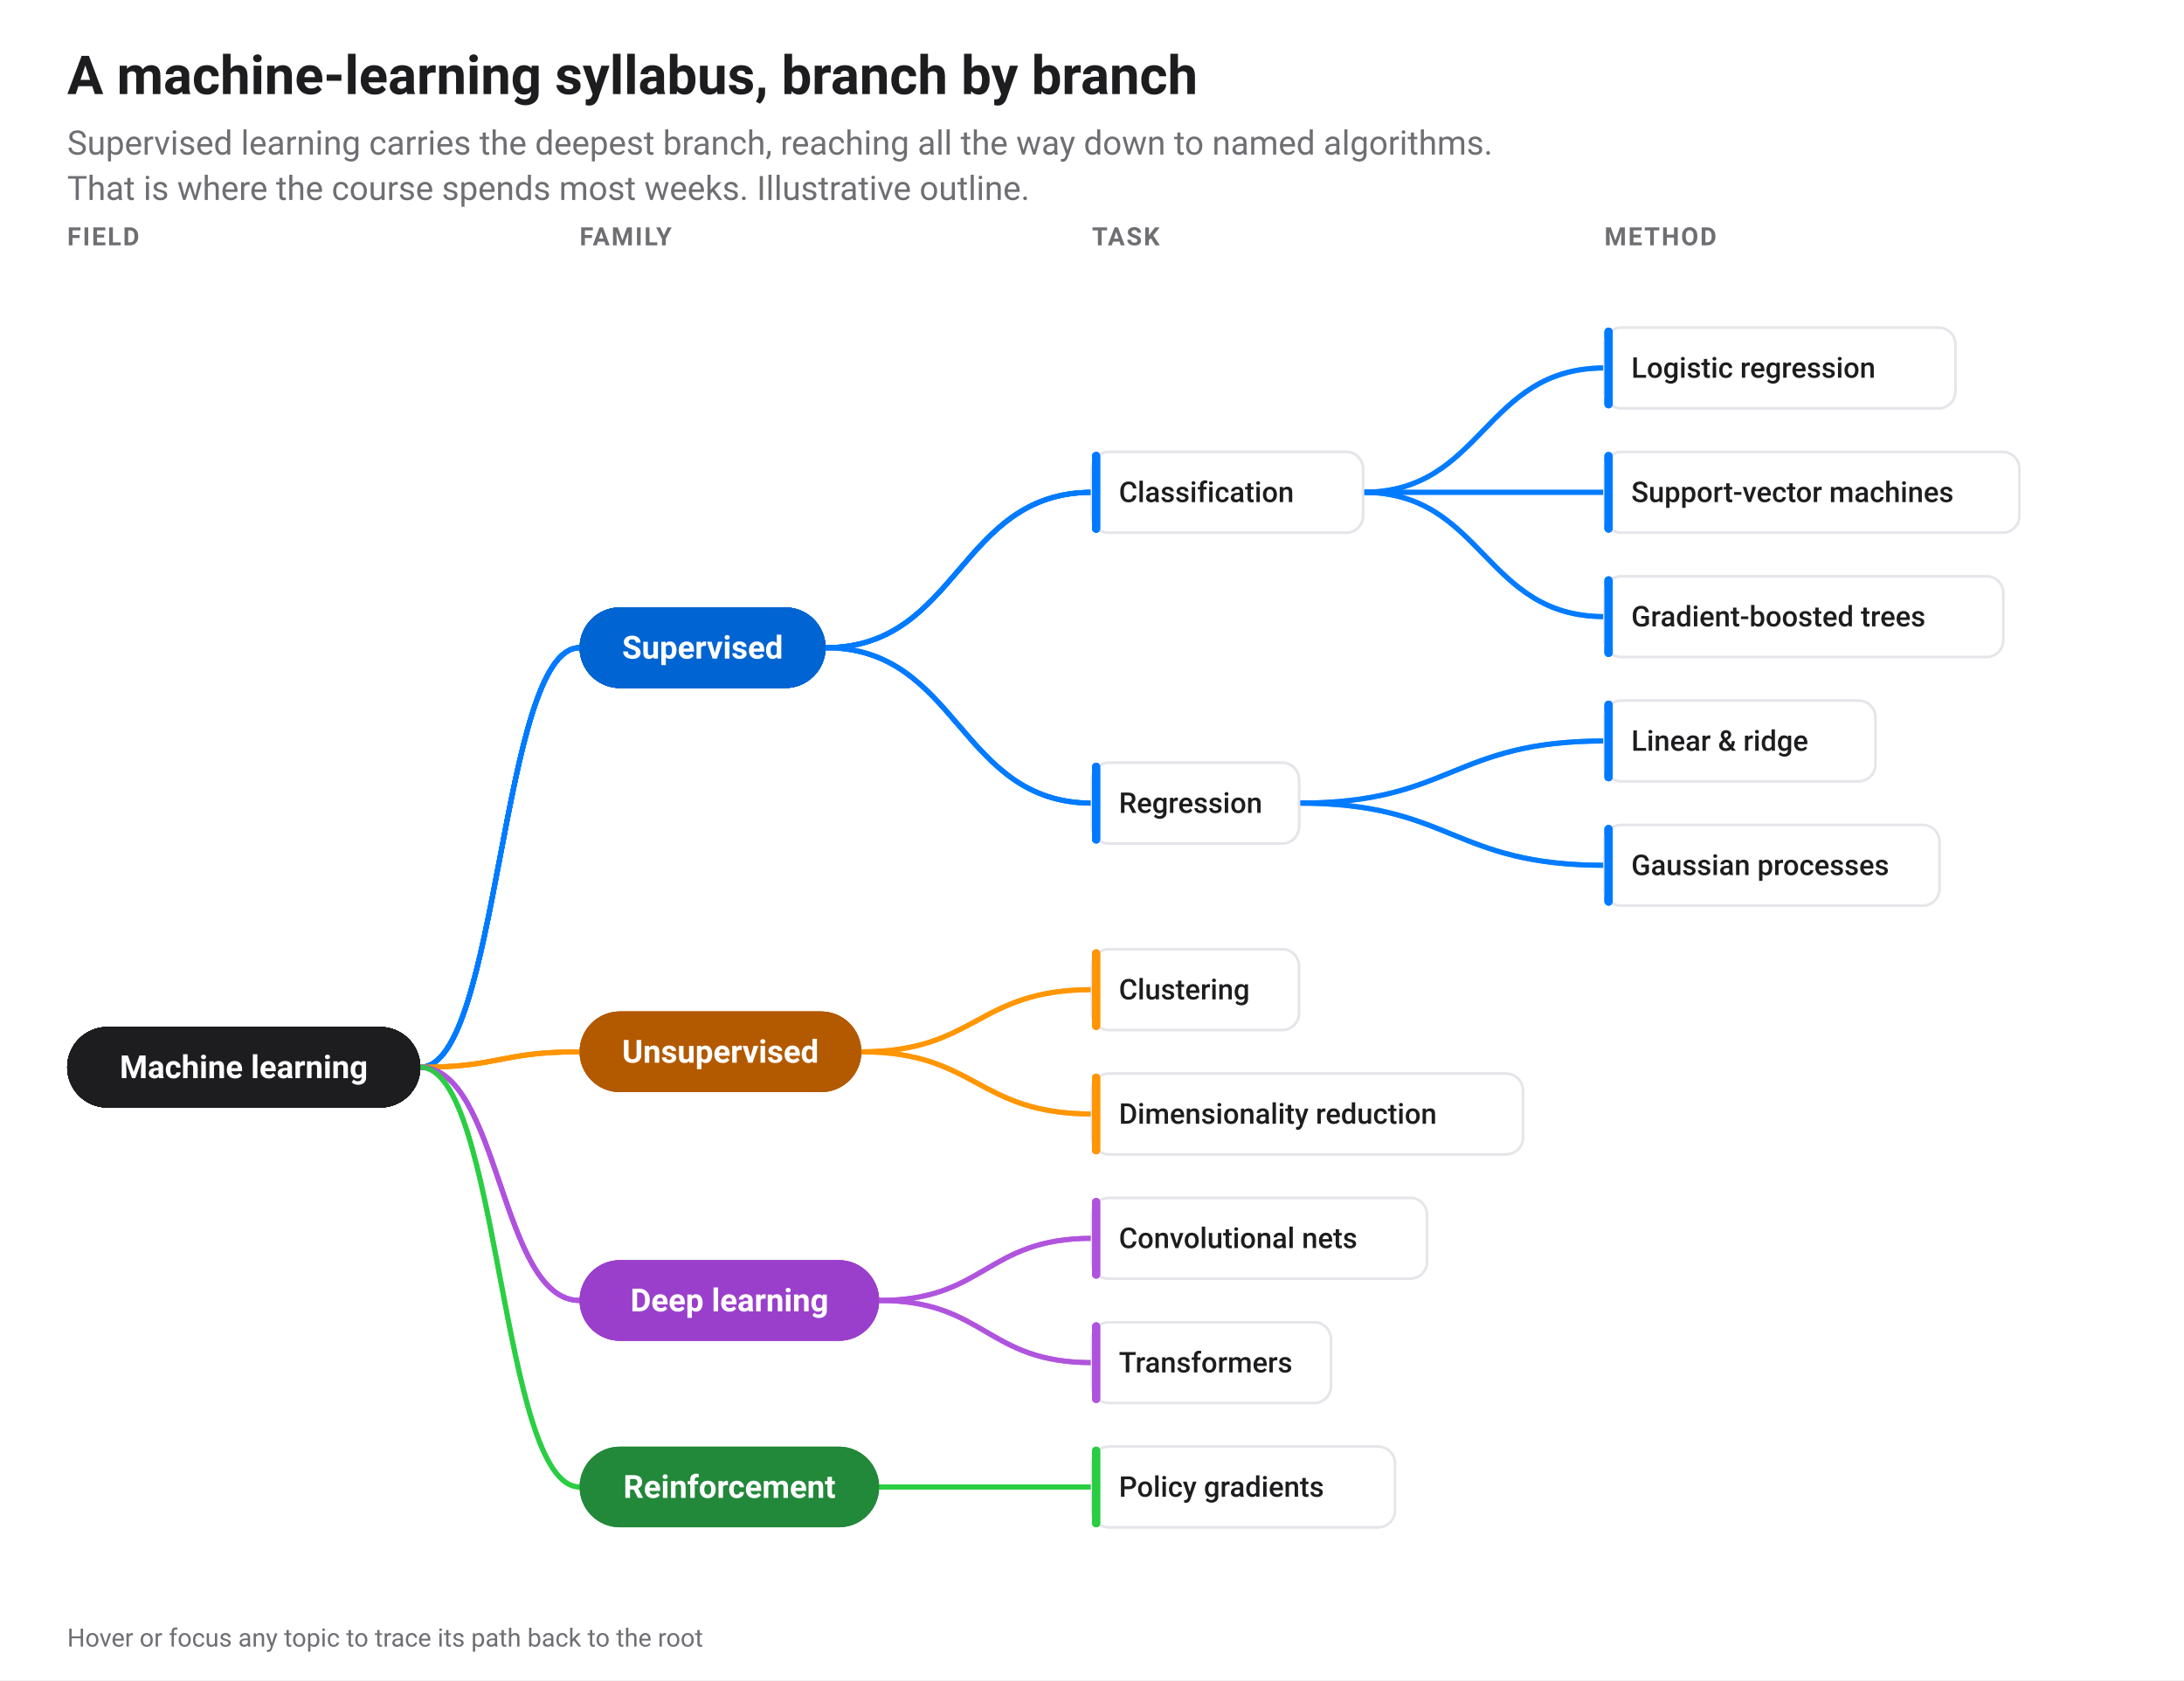
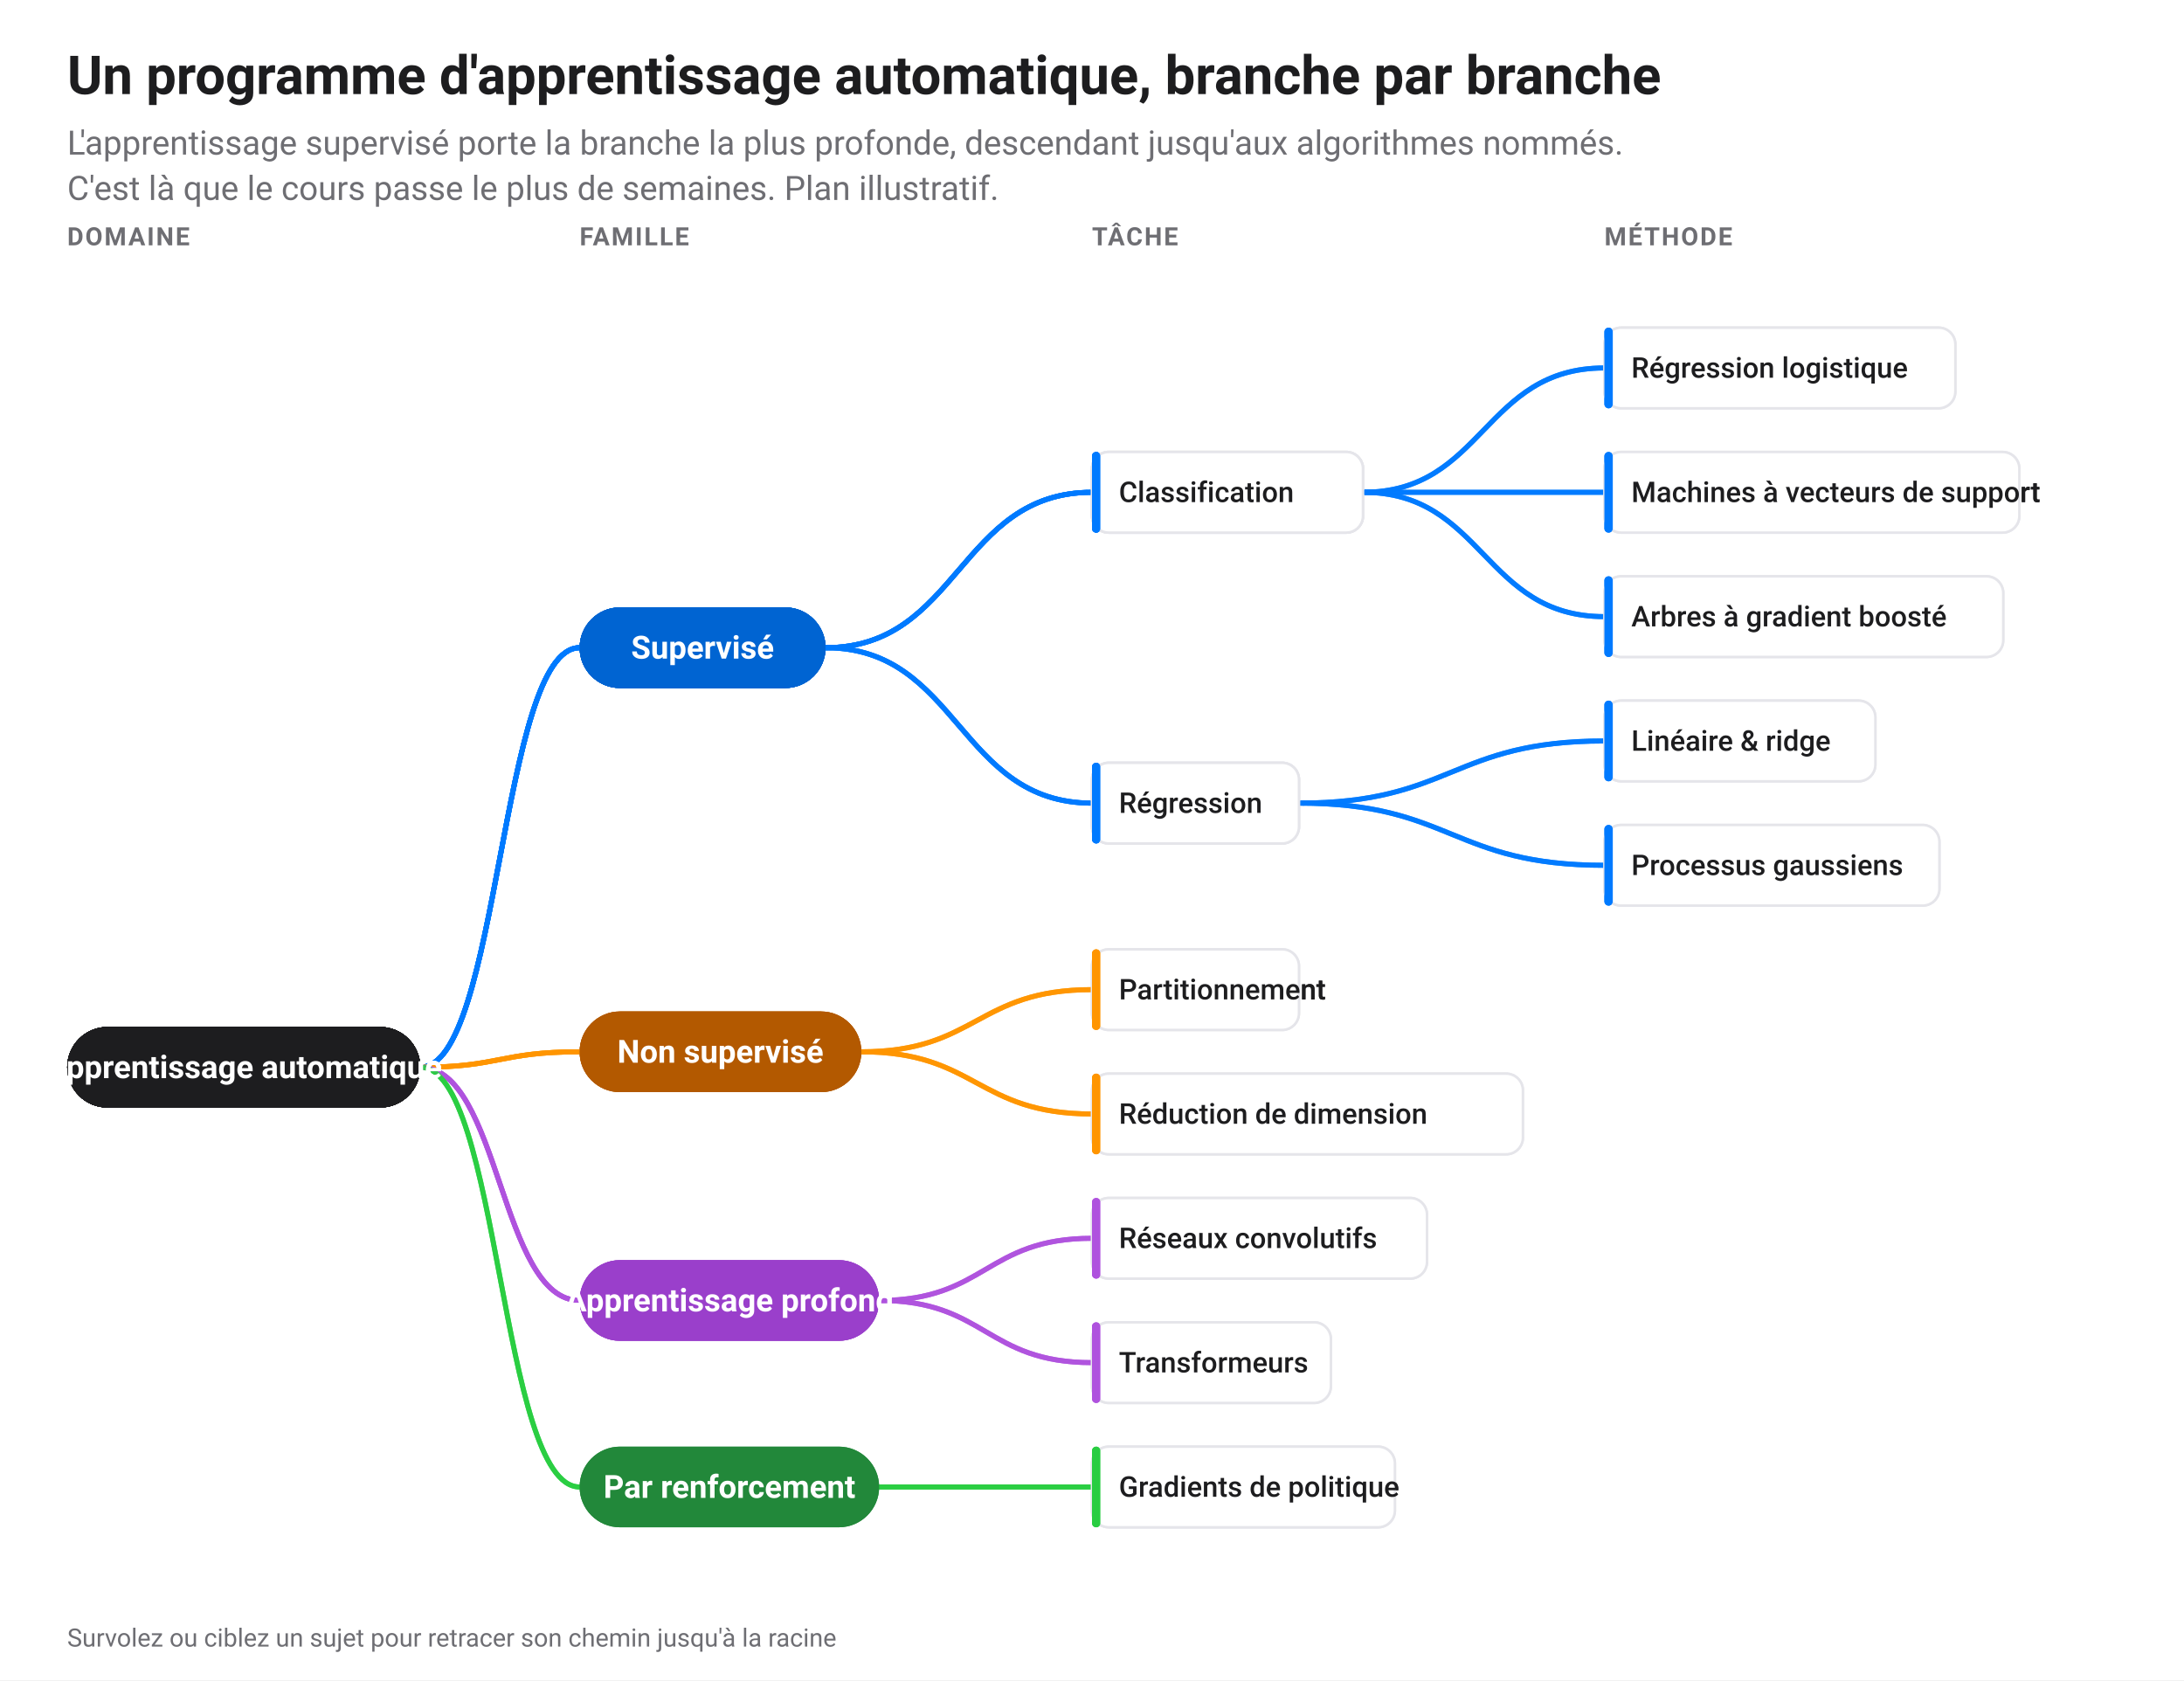
<svg xmlns="http://www.w3.org/2000/svg" width="1300" height="1000" viewBox="0 0 1300 1000" font-family="Roboto, system-ui, sans-serif" role="img" aria-labelledby="tree-title tree-desc">
  <style>.node,.link{transition:opacity .16s ease}#tree:hover .link{opacity:.25}#tree:hover .node{opacity:.4}.lin:hover .link,.lin:hover .node,.lin:focus-within .link,.lin:focus-within .node{opacity:1}.card:focus{outline:none}</style>
  <rect width="1300" height="1000" fill="#FFFFFF" />
-   <text x="40" y="56" font-size="32" font-weight="700" fill="#1D1D1F">A machine-learning syllabus, branch by branch</text>
-   <text x="40" y="92" font-size="20" fill="#6E6E73">Supervised learning carries the deepest branch, reaching all the way down to named algorithms.</text>
-   <text x="40" y="119" font-size="20" fill="#6E6E73">That is where the course spends most weeks. Illustrative outline.</text>
-   <text x="40.0" y="146.0" font-size="15" font-weight="600" letter-spacing="1.0" fill="#6E6E73">FIELD</text>
-   <text x="345.0" y="146.0" font-size="15" font-weight="600" letter-spacing="1.0" fill="#6E6E73">FAMILY</text>
-   <text x="650.0" y="146.0" font-size="15" font-weight="600" letter-spacing="1.0" fill="#6E6E73">TASK</text>
-   <text x="955.0" y="146.0" font-size="15" font-weight="600" letter-spacing="1.0" fill="#6E6E73">METHOD</text>
+   <text x="40" y="56" font-size="32" font-weight="700" fill="#1D1D1F">Un programme d'apprentissage automatique, branche par branche</text>
+   <text x="40" y="92" font-size="20" fill="#6E6E73">L'apprentissage supervisé porte la branche la plus profonde, descendant jusqu'aux algorithmes nommés.</text>
+   <text x="40" y="119" font-size="20" fill="#6E6E73">C'est là que le cours passe le plus de semaines. Plan illustratif.</text>
+   <text x="40.0" y="146.0" font-size="15" font-weight="600" letter-spacing="1.0" fill="#6E6E73">DOMAINE</text>
+   <text x="345.0" y="146.0" font-size="15" font-weight="600" letter-spacing="1.0" fill="#6E6E73">FAMILLE</text>
+   <text x="650.0" y="146.0" font-size="15" font-weight="600" letter-spacing="1.0" fill="#6E6E73">TÂCHE</text>
+   <text x="955.0" y="146.0" font-size="15" font-weight="600" letter-spacing="1.0" fill="#6E6E73">MÉTHODE</text>
  <g id="tree">
    <g id="base">
      <path class="link" d="M250.2,635.2 C297.6,635.2 297.6,385.5 345.0,385.5" fill="none" stroke="#007AFF" stroke-width="3" stroke-opacity="0.9" stroke-linecap="round" />
      <path class="link" d="M491.4,385.5 C570.7,385.5 570.7,293.0 650.0,293.0" fill="none" stroke="#007AFF" stroke-width="3" stroke-opacity="0.9" stroke-linecap="round" />
      <path class="link" d="M811.3,293.0 C883.1,293.0 883.1,219.0 955.0,219.0" fill="none" stroke="#007AFF" stroke-width="3" stroke-opacity="0.9" stroke-linecap="round" />
      <path class="link" d="M811.3,293.0 C883.1,293.0 883.1,293.0 955.0,293.0" fill="none" stroke="#007AFF" stroke-width="3" stroke-opacity="0.9" stroke-linecap="round" />
      <path class="link" d="M811.3,293.0 C883.1,293.0 883.1,367.0 955.0,367.0" fill="none" stroke="#007AFF" stroke-width="3" stroke-opacity="0.9" stroke-linecap="round" />
      <path class="link" d="M491.4,385.5 C570.7,385.5 570.7,478.0 650.0,478.0" fill="none" stroke="#007AFF" stroke-width="3" stroke-opacity="0.9" stroke-linecap="round" />
      <path class="link" d="M773.2,478.0 C864.1,478.0 864.1,441.0 955.0,441.0" fill="none" stroke="#007AFF" stroke-width="3" stroke-opacity="0.9" stroke-linecap="round" />
      <path class="link" d="M773.2,478.0 C864.1,478.0 864.1,515.0 955.0,515.0" fill="none" stroke="#007AFF" stroke-width="3" stroke-opacity="0.9" stroke-linecap="round" />
      <path class="link" d="M250.2,635.2 C297.6,635.2 297.6,626.0 345.0,626.0" fill="none" stroke="#FF9500" stroke-width="3" stroke-opacity="0.9" stroke-linecap="round" />
      <path class="link" d="M512.7,626.0 C581.3,626.0 581.3,589.0 650.0,589.0" fill="none" stroke="#FF9500" stroke-width="3" stroke-opacity="0.9" stroke-linecap="round" />
      <path class="link" d="M512.7,626.0 C581.3,626.0 581.3,663.0 650.0,663.0" fill="none" stroke="#FF9500" stroke-width="3" stroke-opacity="0.9" stroke-linecap="round" />
      <path class="link" d="M250.2,635.2 C297.6,635.2 297.6,774.0 345.0,774.0" fill="none" stroke="#AF52DE" stroke-width="3" stroke-opacity="0.9" stroke-linecap="round" />
      <path class="link" d="M523.3,774.0 C586.7,774.0 586.7,737.0 650.0,737.0" fill="none" stroke="#AF52DE" stroke-width="3" stroke-opacity="0.9" stroke-linecap="round" />
      <path class="link" d="M523.3,774.0 C586.7,774.0 586.7,811.0 650.0,811.0" fill="none" stroke="#AF52DE" stroke-width="3" stroke-opacity="0.9" stroke-linecap="round" />
      <path class="link" d="M250.2,635.2 C297.6,635.2 297.6,885.0 345.0,885.0" fill="none" stroke="#28CD41" stroke-width="3" stroke-opacity="0.9" stroke-linecap="round" />
      <path class="link" d="M523.3,885.0 C586.7,885.0 586.7,885.0 650.0,885.0" fill="none" stroke="#28CD41" stroke-width="3" stroke-opacity="0.9" stroke-linecap="round" />
      <g class="node">
        <rect class="card" x="40.0" y="611.2" width="210.2" height="48.0" rx="24.0" fill="#1D1D1F" />
-         <text x="145.1" y="635.2" text-anchor="middle" dominant-baseline="central" font-size="19" font-weight="700" fill="#FFFFFF">Machine learning</text>
+         <text x="145.1" y="635.2" text-anchor="middle" dominant-baseline="central" font-size="19" font-weight="700" fill="#FFFFFF">Apprentissage automatique</text>
      </g>
      <g class="node">
        <rect class="card" x="345.0" y="361.5" width="146.4" height="48.0" rx="24.0" fill="#0064D2" />
-         <text x="418.2" y="385.5" text-anchor="middle" dominant-baseline="central" font-size="19" font-weight="700" fill="#FFFFFF">Supervised</text>
+         <text x="418.2" y="385.5" text-anchor="middle" dominant-baseline="central" font-size="19" font-weight="700" fill="#FFFFFF">Supervisé</text>
      </g>
      <g class="node">
        <rect x="650.0" y="269.0" width="161.3" height="48.0" rx="10" fill="#FFFFFF" stroke="#E5E5EA" stroke-width="1.5" />
        <rect x="650.0" y="269.0" width="5.0" height="48.0" rx="2.5" fill="#007AFF" />
        <text x="666.0" y="293.0" dominant-baseline="central" font-size="17" font-weight="500" fill="#1D1D1F">Classification</text>
      </g>
      <g class="node">
        <rect x="955.0" y="195.0" width="208.9" height="48.0" rx="10" fill="#FFFFFF" stroke="#E5E5EA" stroke-width="1.5" />
        <rect x="955.0" y="195.0" width="5.0" height="48.0" rx="2.5" fill="#007AFF" />
-         <text x="971.0" y="219.0" dominant-baseline="central" font-size="17" font-weight="500" fill="#1D1D1F">Logistic regression</text>
+         <text x="971.0" y="219.0" dominant-baseline="central" font-size="17" font-weight="500" fill="#1D1D1F">Régression logistique</text>
      </g>
      <g class="node">
        <rect x="955.0" y="269.0" width="247.0" height="48.0" rx="10" fill="#FFFFFF" stroke="#E5E5EA" stroke-width="1.5" />
        <rect x="955.0" y="269.0" width="5.0" height="48.0" rx="2.5" fill="#007AFF" />
-         <text x="971.0" y="293.0" dominant-baseline="central" font-size="17" font-weight="500" fill="#1D1D1F">Support-vector machines</text>
+         <text x="971.0" y="293.0" dominant-baseline="central" font-size="17" font-weight="500" fill="#1D1D1F">Machines à vecteurs de support</text>
      </g>
      <g class="node">
        <rect x="955.0" y="343.0" width="237.4" height="48.0" rx="10" fill="#FFFFFF" stroke="#E5E5EA" stroke-width="1.5" />
        <rect x="955.0" y="343.0" width="5.0" height="48.0" rx="2.5" fill="#007AFF" />
-         <text x="971.0" y="367.0" dominant-baseline="central" font-size="17" font-weight="500" fill="#1D1D1F">Gradient-boosted trees</text>
+         <text x="971.0" y="367.0" dominant-baseline="central" font-size="17" font-weight="500" fill="#1D1D1F">Arbres à gradient boosté</text>
      </g>
      <g class="node">
        <rect x="650.0" y="454.0" width="123.2" height="48.0" rx="10" fill="#FFFFFF" stroke="#E5E5EA" stroke-width="1.5" />
        <rect x="650.0" y="454.0" width="5.0" height="48.0" rx="2.5" fill="#007AFF" />
-         <text x="666.0" y="478.0" dominant-baseline="central" font-size="17" font-weight="500" fill="#1D1D1F">Regression</text>
+         <text x="666.0" y="478.0" dominant-baseline="central" font-size="17" font-weight="500" fill="#1D1D1F">Régression</text>
      </g>
      <g class="node">
        <rect x="955.0" y="417.0" width="161.3" height="48.0" rx="10" fill="#FFFFFF" stroke="#E5E5EA" stroke-width="1.5" />
        <rect x="955.0" y="417.0" width="5.0" height="48.0" rx="2.5" fill="#007AFF" />
-         <text x="971.0" y="441.0" dominant-baseline="central" font-size="17" font-weight="500" fill="#1D1D1F">Linear &amp; ridge</text>
+         <text x="971.0" y="441.0" dominant-baseline="central" font-size="17" font-weight="500" fill="#1D1D1F">Linéaire &amp; ridge</text>
      </g>
      <g class="node">
        <rect x="955.0" y="491.0" width="199.4" height="48.0" rx="10" fill="#FFFFFF" stroke="#E5E5EA" stroke-width="1.5" />
        <rect x="955.0" y="491.0" width="5.0" height="48.0" rx="2.5" fill="#007AFF" />
-         <text x="971.0" y="515.0" dominant-baseline="central" font-size="17" font-weight="500" fill="#1D1D1F">Gaussian processes</text>
+         <text x="971.0" y="515.0" dominant-baseline="central" font-size="17" font-weight="500" fill="#1D1D1F">Processus gaussiens</text>
      </g>
      <g class="node">
        <rect class="card" x="345.0" y="602.0" width="167.7" height="48.0" rx="24.0" fill="#B35900" />
-         <text x="428.8" y="626.0" text-anchor="middle" dominant-baseline="central" font-size="19" font-weight="700" fill="#FFFFFF">Unsupervised</text>
+         <text x="428.8" y="626.0" text-anchor="middle" dominant-baseline="central" font-size="19" font-weight="700" fill="#FFFFFF">Non supervisé</text>
      </g>
      <g class="node">
        <rect x="650.0" y="565.0" width="123.2" height="48.0" rx="10" fill="#FFFFFF" stroke="#E5E5EA" stroke-width="1.5" />
        <rect x="650.0" y="565.0" width="5.0" height="48.0" rx="2.5" fill="#FF9500" />
-         <text x="666.0" y="589.0" dominant-baseline="central" font-size="17" font-weight="500" fill="#1D1D1F">Clustering</text>
+         <text x="666.0" y="589.0" dominant-baseline="central" font-size="17" font-weight="500" fill="#1D1D1F">Partitionnement</text>
      </g>
      <g class="node">
        <rect x="650.0" y="639.0" width="256.5" height="48.0" rx="10" fill="#FFFFFF" stroke="#E5E5EA" stroke-width="1.5" />
        <rect x="650.0" y="639.0" width="5.0" height="48.0" rx="2.5" fill="#FF9500" />
-         <text x="666.0" y="663.0" dominant-baseline="central" font-size="17" font-weight="500" fill="#1D1D1F">Dimensionality reduction</text>
+         <text x="666.0" y="663.0" dominant-baseline="central" font-size="17" font-weight="500" fill="#1D1D1F">Réduction de dimension</text>
      </g>
      <g class="node">
        <rect class="card" x="345.0" y="750.0" width="178.3" height="48.0" rx="24.0" fill="#9A3FCB" />
-         <text x="434.2" y="774.0" text-anchor="middle" dominant-baseline="central" font-size="19" font-weight="700" fill="#FFFFFF">Deep learning</text>
+         <text x="434.2" y="774.0" text-anchor="middle" dominant-baseline="central" font-size="19" font-weight="700" fill="#FFFFFF">Apprentissage profond</text>
      </g>
      <g class="node">
        <rect x="650.0" y="713.0" width="199.4" height="48.0" rx="10" fill="#FFFFFF" stroke="#E5E5EA" stroke-width="1.5" />
        <rect x="650.0" y="713.0" width="5.0" height="48.0" rx="2.5" fill="#AF52DE" />
-         <text x="666.0" y="737.0" dominant-baseline="central" font-size="17" font-weight="500" fill="#1D1D1F">Convolutional nets</text>
+         <text x="666.0" y="737.0" dominant-baseline="central" font-size="17" font-weight="500" fill="#1D1D1F">Réseaux convolutifs</text>
      </g>
      <g class="node">
        <rect x="650.0" y="787.0" width="142.2" height="48.0" rx="10" fill="#FFFFFF" stroke="#E5E5EA" stroke-width="1.5" />
        <rect x="650.0" y="787.0" width="5.0" height="48.0" rx="2.5" fill="#AF52DE" />
-         <text x="666.0" y="811.0" dominant-baseline="central" font-size="17" font-weight="500" fill="#1D1D1F">Transformers</text>
+         <text x="666.0" y="811.0" dominant-baseline="central" font-size="17" font-weight="500" fill="#1D1D1F">Transformeurs</text>
      </g>
      <g class="node">
        <rect class="card" x="345.0" y="861.0" width="178.3" height="48.0" rx="24.0" fill="#22883A" />
-         <text x="434.2" y="885.0" text-anchor="middle" dominant-baseline="central" font-size="19" font-weight="700" fill="#FFFFFF">Reinforcement</text>
+         <text x="434.2" y="885.0" text-anchor="middle" dominant-baseline="central" font-size="19" font-weight="700" fill="#FFFFFF">Par renforcement</text>
      </g>
      <g class="node">
        <rect x="650.0" y="861.0" width="180.3" height="48.0" rx="10" fill="#FFFFFF" stroke="#E5E5EA" stroke-width="1.5" />
        <rect x="650.0" y="861.0" width="5.0" height="48.0" rx="2.5" fill="#28CD41" />
-         <text x="666.0" y="885.0" dominant-baseline="central" font-size="17" font-weight="500" fill="#1D1D1F">Policy gradients</text>
+         <text x="666.0" y="885.0" dominant-baseline="central" font-size="17" font-weight="500" fill="#1D1D1F">Gradients de politique</text>
      </g>
    </g>
    <g id="lineages">
      <g class="lin" tabindex="0" role="img" aria-label="Machine learning › Supervised › Classification › Logistic regression">
        <path class="link" d="M250.2,635.2 C297.6,635.2 297.6,385.5 345.0,385.5" fill="none" stroke="#007AFF" stroke-width="3" stroke-opacity="0.9" stroke-linecap="round" />
        <path class="link" d="M491.4,385.5 C570.7,385.5 570.7,293.0 650.0,293.0" fill="none" stroke="#007AFF" stroke-width="3" stroke-opacity="0.9" stroke-linecap="round" />
        <path class="link" d="M811.3,293.0 C883.1,293.0 883.1,219.0 955.0,219.0" fill="none" stroke="#007AFF" stroke-width="3" stroke-opacity="0.9" stroke-linecap="round" />
        <g class="node">
          <rect class="card" tabindex="0" x="40.0" y="611.2" width="210.2" height="48.0" rx="24.0" fill="#1D1D1F" />
-           <text x="145.1" y="635.2" text-anchor="middle" dominant-baseline="central" font-size="19" font-weight="700" fill="#FFFFFF">Machine learning</text>
-         </g>
-         <g class="node">
-           <rect class="card" tabindex="0" x="345.0" y="361.5" width="146.4" height="48.0" rx="24.0" fill="#0064D2" />
-           <text x="418.2" y="385.5" text-anchor="middle" dominant-baseline="central" font-size="19" font-weight="700" fill="#FFFFFF">Supervised</text>
+           <text x="145.1" y="635.2" text-anchor="middle" dominant-baseline="central" font-size="19" font-weight="700" fill="#FFFFFF">Apprentissage automatique</text>
+         </g>
+         <g class="node">
+           <rect class="card" tabindex="0" x="345.0" y="361.5" width="146.4" height="48.0" rx="24.0" fill="#0064D2" />
+           <text x="418.2" y="385.5" text-anchor="middle" dominant-baseline="central" font-size="19" font-weight="700" fill="#FFFFFF">Supervisé</text>
        </g>
        <g class="node">
          <rect x="650.0" y="269.0" width="161.3" height="48.0" rx="10" fill="#FFFFFF" stroke="#E5E5EA" stroke-width="1.5" />
          <rect x="650.0" y="269.0" width="5.0" height="48.0" rx="2.5" fill="#007AFF" />
          <text x="666.0" y="293.0" dominant-baseline="central" font-size="17" font-weight="500" fill="#1D1D1F">Classification</text>
        </g>
        <g class="node">
          <rect x="955.0" y="195.0" width="208.9" height="48.0" rx="10" fill="#FFFFFF" stroke="#E5E5EA" stroke-width="1.5" />
          <rect x="955.0" y="195.0" width="5.0" height="48.0" rx="2.5" fill="#007AFF" />
-           <text x="971.0" y="219.0" dominant-baseline="central" font-size="17" font-weight="500" fill="#1D1D1F">Logistic regression</text>
+           <text x="971.0" y="219.0" dominant-baseline="central" font-size="17" font-weight="500" fill="#1D1D1F">Régression logistique</text>
        </g>
      </g>
      <g class="lin" tabindex="0" role="img" aria-label="Machine learning › Supervised › Classification › Support-vector machines">
        <path class="link" d="M250.2,635.2 C297.6,635.2 297.6,385.5 345.0,385.5" fill="none" stroke="#007AFF" stroke-width="3" stroke-opacity="0.9" stroke-linecap="round" />
        <path class="link" d="M491.4,385.5 C570.7,385.5 570.7,293.0 650.0,293.0" fill="none" stroke="#007AFF" stroke-width="3" stroke-opacity="0.9" stroke-linecap="round" />
        <path class="link" d="M811.3,293.0 C883.1,293.0 883.1,293.0 955.0,293.0" fill="none" stroke="#007AFF" stroke-width="3" stroke-opacity="0.9" stroke-linecap="round" />
        <g class="node">
          <rect class="card" tabindex="0" x="40.0" y="611.2" width="210.2" height="48.0" rx="24.0" fill="#1D1D1F" />
-           <text x="145.1" y="635.2" text-anchor="middle" dominant-baseline="central" font-size="19" font-weight="700" fill="#FFFFFF">Machine learning</text>
-         </g>
-         <g class="node">
-           <rect class="card" tabindex="0" x="345.0" y="361.5" width="146.4" height="48.0" rx="24.0" fill="#0064D2" />
-           <text x="418.2" y="385.5" text-anchor="middle" dominant-baseline="central" font-size="19" font-weight="700" fill="#FFFFFF">Supervised</text>
+           <text x="145.1" y="635.2" text-anchor="middle" dominant-baseline="central" font-size="19" font-weight="700" fill="#FFFFFF">Apprentissage automatique</text>
+         </g>
+         <g class="node">
+           <rect class="card" tabindex="0" x="345.0" y="361.5" width="146.4" height="48.0" rx="24.0" fill="#0064D2" />
+           <text x="418.2" y="385.5" text-anchor="middle" dominant-baseline="central" font-size="19" font-weight="700" fill="#FFFFFF">Supervisé</text>
        </g>
        <g class="node">
          <rect x="650.0" y="269.0" width="161.3" height="48.0" rx="10" fill="#FFFFFF" stroke="#E5E5EA" stroke-width="1.5" />
          <rect x="650.0" y="269.0" width="5.0" height="48.0" rx="2.5" fill="#007AFF" />
          <text x="666.0" y="293.0" dominant-baseline="central" font-size="17" font-weight="500" fill="#1D1D1F">Classification</text>
        </g>
        <g class="node">
          <rect x="955.0" y="269.0" width="247.0" height="48.0" rx="10" fill="#FFFFFF" stroke="#E5E5EA" stroke-width="1.5" />
          <rect x="955.0" y="269.0" width="5.0" height="48.0" rx="2.5" fill="#007AFF" />
-           <text x="971.0" y="293.0" dominant-baseline="central" font-size="17" font-weight="500" fill="#1D1D1F">Support-vector machines</text>
+           <text x="971.0" y="293.0" dominant-baseline="central" font-size="17" font-weight="500" fill="#1D1D1F">Machines à vecteurs de support</text>
        </g>
      </g>
      <g class="lin" tabindex="0" role="img" aria-label="Machine learning › Supervised › Classification › Gradient-boosted trees">
        <path class="link" d="M250.2,635.2 C297.6,635.2 297.6,385.5 345.0,385.5" fill="none" stroke="#007AFF" stroke-width="3" stroke-opacity="0.9" stroke-linecap="round" />
        <path class="link" d="M491.4,385.5 C570.7,385.5 570.7,293.0 650.0,293.0" fill="none" stroke="#007AFF" stroke-width="3" stroke-opacity="0.9" stroke-linecap="round" />
        <path class="link" d="M811.3,293.0 C883.1,293.0 883.1,367.0 955.0,367.0" fill="none" stroke="#007AFF" stroke-width="3" stroke-opacity="0.9" stroke-linecap="round" />
        <g class="node">
          <rect class="card" tabindex="0" x="40.0" y="611.2" width="210.2" height="48.0" rx="24.0" fill="#1D1D1F" />
-           <text x="145.1" y="635.2" text-anchor="middle" dominant-baseline="central" font-size="19" font-weight="700" fill="#FFFFFF">Machine learning</text>
-         </g>
-         <g class="node">
-           <rect class="card" tabindex="0" x="345.0" y="361.5" width="146.4" height="48.0" rx="24.0" fill="#0064D2" />
-           <text x="418.2" y="385.5" text-anchor="middle" dominant-baseline="central" font-size="19" font-weight="700" fill="#FFFFFF">Supervised</text>
+           <text x="145.1" y="635.2" text-anchor="middle" dominant-baseline="central" font-size="19" font-weight="700" fill="#FFFFFF">Apprentissage automatique</text>
+         </g>
+         <g class="node">
+           <rect class="card" tabindex="0" x="345.0" y="361.5" width="146.4" height="48.0" rx="24.0" fill="#0064D2" />
+           <text x="418.2" y="385.5" text-anchor="middle" dominant-baseline="central" font-size="19" font-weight="700" fill="#FFFFFF">Supervisé</text>
        </g>
        <g class="node">
          <rect x="650.0" y="269.0" width="161.3" height="48.0" rx="10" fill="#FFFFFF" stroke="#E5E5EA" stroke-width="1.5" />
          <rect x="650.0" y="269.0" width="5.0" height="48.0" rx="2.5" fill="#007AFF" />
          <text x="666.0" y="293.0" dominant-baseline="central" font-size="17" font-weight="500" fill="#1D1D1F">Classification</text>
        </g>
        <g class="node">
          <rect x="955.0" y="343.0" width="237.4" height="48.0" rx="10" fill="#FFFFFF" stroke="#E5E5EA" stroke-width="1.5" />
          <rect x="955.0" y="343.0" width="5.0" height="48.0" rx="2.5" fill="#007AFF" />
-           <text x="971.0" y="367.0" dominant-baseline="central" font-size="17" font-weight="500" fill="#1D1D1F">Gradient-boosted trees</text>
+           <text x="971.0" y="367.0" dominant-baseline="central" font-size="17" font-weight="500" fill="#1D1D1F">Arbres à gradient boosté</text>
        </g>
      </g>
      <g class="lin" tabindex="0" role="img" aria-label="Machine learning › Supervised › Regression › Linear &amp; ridge">
        <path class="link" d="M250.2,635.2 C297.6,635.2 297.6,385.5 345.0,385.5" fill="none" stroke="#007AFF" stroke-width="3" stroke-opacity="0.9" stroke-linecap="round" />
        <path class="link" d="M491.4,385.5 C570.7,385.5 570.7,478.0 650.0,478.0" fill="none" stroke="#007AFF" stroke-width="3" stroke-opacity="0.9" stroke-linecap="round" />
        <path class="link" d="M773.2,478.0 C864.1,478.0 864.1,441.0 955.0,441.0" fill="none" stroke="#007AFF" stroke-width="3" stroke-opacity="0.9" stroke-linecap="round" />
        <g class="node">
          <rect class="card" tabindex="0" x="40.0" y="611.2" width="210.2" height="48.0" rx="24.0" fill="#1D1D1F" />
-           <text x="145.1" y="635.2" text-anchor="middle" dominant-baseline="central" font-size="19" font-weight="700" fill="#FFFFFF">Machine learning</text>
-         </g>
-         <g class="node">
-           <rect class="card" tabindex="0" x="345.0" y="361.5" width="146.4" height="48.0" rx="24.0" fill="#0064D2" />
-           <text x="418.2" y="385.5" text-anchor="middle" dominant-baseline="central" font-size="19" font-weight="700" fill="#FFFFFF">Supervised</text>
+           <text x="145.1" y="635.2" text-anchor="middle" dominant-baseline="central" font-size="19" font-weight="700" fill="#FFFFFF">Apprentissage automatique</text>
+         </g>
+         <g class="node">
+           <rect class="card" tabindex="0" x="345.0" y="361.5" width="146.4" height="48.0" rx="24.0" fill="#0064D2" />
+           <text x="418.2" y="385.5" text-anchor="middle" dominant-baseline="central" font-size="19" font-weight="700" fill="#FFFFFF">Supervisé</text>
        </g>
        <g class="node">
          <rect x="650.0" y="454.0" width="123.2" height="48.0" rx="10" fill="#FFFFFF" stroke="#E5E5EA" stroke-width="1.5" />
          <rect x="650.0" y="454.0" width="5.0" height="48.0" rx="2.5" fill="#007AFF" />
-           <text x="666.0" y="478.0" dominant-baseline="central" font-size="17" font-weight="500" fill="#1D1D1F">Regression</text>
+           <text x="666.0" y="478.0" dominant-baseline="central" font-size="17" font-weight="500" fill="#1D1D1F">Régression</text>
        </g>
        <g class="node">
          <rect x="955.0" y="417.0" width="161.3" height="48.0" rx="10" fill="#FFFFFF" stroke="#E5E5EA" stroke-width="1.5" />
          <rect x="955.0" y="417.0" width="5.0" height="48.0" rx="2.5" fill="#007AFF" />
-           <text x="971.0" y="441.0" dominant-baseline="central" font-size="17" font-weight="500" fill="#1D1D1F">Linear &amp; ridge</text>
+           <text x="971.0" y="441.0" dominant-baseline="central" font-size="17" font-weight="500" fill="#1D1D1F">Linéaire &amp; ridge</text>
        </g>
      </g>
      <g class="lin" tabindex="0" role="img" aria-label="Machine learning › Supervised › Regression › Gaussian processes">
        <path class="link" d="M250.2,635.2 C297.6,635.2 297.6,385.5 345.0,385.5" fill="none" stroke="#007AFF" stroke-width="3" stroke-opacity="0.9" stroke-linecap="round" />
        <path class="link" d="M491.4,385.5 C570.7,385.5 570.7,478.0 650.0,478.0" fill="none" stroke="#007AFF" stroke-width="3" stroke-opacity="0.9" stroke-linecap="round" />
        <path class="link" d="M773.2,478.0 C864.1,478.0 864.1,515.0 955.0,515.0" fill="none" stroke="#007AFF" stroke-width="3" stroke-opacity="0.9" stroke-linecap="round" />
        <g class="node">
          <rect class="card" tabindex="0" x="40.0" y="611.2" width="210.2" height="48.0" rx="24.0" fill="#1D1D1F" />
-           <text x="145.1" y="635.2" text-anchor="middle" dominant-baseline="central" font-size="19" font-weight="700" fill="#FFFFFF">Machine learning</text>
-         </g>
-         <g class="node">
-           <rect class="card" tabindex="0" x="345.0" y="361.5" width="146.4" height="48.0" rx="24.0" fill="#0064D2" />
-           <text x="418.2" y="385.5" text-anchor="middle" dominant-baseline="central" font-size="19" font-weight="700" fill="#FFFFFF">Supervised</text>
+           <text x="145.1" y="635.2" text-anchor="middle" dominant-baseline="central" font-size="19" font-weight="700" fill="#FFFFFF">Apprentissage automatique</text>
+         </g>
+         <g class="node">
+           <rect class="card" tabindex="0" x="345.0" y="361.5" width="146.4" height="48.0" rx="24.0" fill="#0064D2" />
+           <text x="418.2" y="385.5" text-anchor="middle" dominant-baseline="central" font-size="19" font-weight="700" fill="#FFFFFF">Supervisé</text>
        </g>
        <g class="node">
          <rect x="650.0" y="454.0" width="123.2" height="48.0" rx="10" fill="#FFFFFF" stroke="#E5E5EA" stroke-width="1.5" />
          <rect x="650.0" y="454.0" width="5.0" height="48.0" rx="2.5" fill="#007AFF" />
-           <text x="666.0" y="478.0" dominant-baseline="central" font-size="17" font-weight="500" fill="#1D1D1F">Regression</text>
+           <text x="666.0" y="478.0" dominant-baseline="central" font-size="17" font-weight="500" fill="#1D1D1F">Régression</text>
        </g>
        <g class="node">
          <rect x="955.0" y="491.0" width="199.4" height="48.0" rx="10" fill="#FFFFFF" stroke="#E5E5EA" stroke-width="1.5" />
          <rect x="955.0" y="491.0" width="5.0" height="48.0" rx="2.5" fill="#007AFF" />
-           <text x="971.0" y="515.0" dominant-baseline="central" font-size="17" font-weight="500" fill="#1D1D1F">Gaussian processes</text>
+           <text x="971.0" y="515.0" dominant-baseline="central" font-size="17" font-weight="500" fill="#1D1D1F">Processus gaussiens</text>
        </g>
      </g>
      <g class="lin" tabindex="0" role="img" aria-label="Machine learning › Unsupervised › Clustering">
        <path class="link" d="M250.2,635.2 C297.6,635.2 297.6,626.0 345.0,626.0" fill="none" stroke="#FF9500" stroke-width="3" stroke-opacity="0.9" stroke-linecap="round" />
        <path class="link" d="M512.7,626.0 C581.3,626.0 581.3,589.0 650.0,589.0" fill="none" stroke="#FF9500" stroke-width="3" stroke-opacity="0.9" stroke-linecap="round" />
        <g class="node">
          <rect class="card" tabindex="0" x="40.0" y="611.2" width="210.2" height="48.0" rx="24.0" fill="#1D1D1F" />
-           <text x="145.1" y="635.2" text-anchor="middle" dominant-baseline="central" font-size="19" font-weight="700" fill="#FFFFFF">Machine learning</text>
+           <text x="145.1" y="635.2" text-anchor="middle" dominant-baseline="central" font-size="19" font-weight="700" fill="#FFFFFF">Apprentissage automatique</text>
        </g>
        <g class="node">
          <rect class="card" tabindex="0" x="345.0" y="602.0" width="167.7" height="48.0" rx="24.0" fill="#B35900" />
-           <text x="428.8" y="626.0" text-anchor="middle" dominant-baseline="central" font-size="19" font-weight="700" fill="#FFFFFF">Unsupervised</text>
+           <text x="428.8" y="626.0" text-anchor="middle" dominant-baseline="central" font-size="19" font-weight="700" fill="#FFFFFF">Non supervisé</text>
        </g>
        <g class="node">
          <rect x="650.0" y="565.0" width="123.2" height="48.0" rx="10" fill="#FFFFFF" stroke="#E5E5EA" stroke-width="1.5" />
          <rect x="650.0" y="565.0" width="5.0" height="48.0" rx="2.5" fill="#FF9500" />
-           <text x="666.0" y="589.0" dominant-baseline="central" font-size="17" font-weight="500" fill="#1D1D1F">Clustering</text>
+           <text x="666.0" y="589.0" dominant-baseline="central" font-size="17" font-weight="500" fill="#1D1D1F">Partitionnement</text>
        </g>
      </g>
      <g class="lin" tabindex="0" role="img" aria-label="Machine learning › Unsupervised › Dimensionality reduction">
        <path class="link" d="M250.2,635.2 C297.6,635.2 297.6,626.0 345.0,626.0" fill="none" stroke="#FF9500" stroke-width="3" stroke-opacity="0.9" stroke-linecap="round" />
        <path class="link" d="M512.7,626.0 C581.3,626.0 581.3,663.0 650.0,663.0" fill="none" stroke="#FF9500" stroke-width="3" stroke-opacity="0.9" stroke-linecap="round" />
        <g class="node">
          <rect class="card" tabindex="0" x="40.0" y="611.2" width="210.2" height="48.0" rx="24.0" fill="#1D1D1F" />
-           <text x="145.1" y="635.2" text-anchor="middle" dominant-baseline="central" font-size="19" font-weight="700" fill="#FFFFFF">Machine learning</text>
+           <text x="145.1" y="635.2" text-anchor="middle" dominant-baseline="central" font-size="19" font-weight="700" fill="#FFFFFF">Apprentissage automatique</text>
        </g>
        <g class="node">
          <rect class="card" tabindex="0" x="345.0" y="602.0" width="167.7" height="48.0" rx="24.0" fill="#B35900" />
-           <text x="428.8" y="626.0" text-anchor="middle" dominant-baseline="central" font-size="19" font-weight="700" fill="#FFFFFF">Unsupervised</text>
+           <text x="428.8" y="626.0" text-anchor="middle" dominant-baseline="central" font-size="19" font-weight="700" fill="#FFFFFF">Non supervisé</text>
        </g>
        <g class="node">
          <rect x="650.0" y="639.0" width="256.5" height="48.0" rx="10" fill="#FFFFFF" stroke="#E5E5EA" stroke-width="1.5" />
          <rect x="650.0" y="639.0" width="5.0" height="48.0" rx="2.5" fill="#FF9500" />
-           <text x="666.0" y="663.0" dominant-baseline="central" font-size="17" font-weight="500" fill="#1D1D1F">Dimensionality reduction</text>
+           <text x="666.0" y="663.0" dominant-baseline="central" font-size="17" font-weight="500" fill="#1D1D1F">Réduction de dimension</text>
        </g>
      </g>
      <g class="lin" tabindex="0" role="img" aria-label="Machine learning › Deep learning › Convolutional nets">
        <path class="link" d="M250.2,635.2 C297.6,635.2 297.6,774.0 345.0,774.0" fill="none" stroke="#AF52DE" stroke-width="3" stroke-opacity="0.9" stroke-linecap="round" />
        <path class="link" d="M523.3,774.0 C586.7,774.0 586.7,737.0 650.0,737.0" fill="none" stroke="#AF52DE" stroke-width="3" stroke-opacity="0.9" stroke-linecap="round" />
        <g class="node">
          <rect class="card" tabindex="0" x="40.0" y="611.2" width="210.2" height="48.0" rx="24.0" fill="#1D1D1F" />
-           <text x="145.1" y="635.2" text-anchor="middle" dominant-baseline="central" font-size="19" font-weight="700" fill="#FFFFFF">Machine learning</text>
+           <text x="145.1" y="635.2" text-anchor="middle" dominant-baseline="central" font-size="19" font-weight="700" fill="#FFFFFF">Apprentissage automatique</text>
        </g>
        <g class="node">
          <rect class="card" tabindex="0" x="345.0" y="750.0" width="178.3" height="48.0" rx="24.0" fill="#9A3FCB" />
-           <text x="434.2" y="774.0" text-anchor="middle" dominant-baseline="central" font-size="19" font-weight="700" fill="#FFFFFF">Deep learning</text>
+           <text x="434.2" y="774.0" text-anchor="middle" dominant-baseline="central" font-size="19" font-weight="700" fill="#FFFFFF">Apprentissage profond</text>
        </g>
        <g class="node">
          <rect x="650.0" y="713.0" width="199.4" height="48.0" rx="10" fill="#FFFFFF" stroke="#E5E5EA" stroke-width="1.5" />
          <rect x="650.0" y="713.0" width="5.0" height="48.0" rx="2.5" fill="#AF52DE" />
-           <text x="666.0" y="737.0" dominant-baseline="central" font-size="17" font-weight="500" fill="#1D1D1F">Convolutional nets</text>
+           <text x="666.0" y="737.0" dominant-baseline="central" font-size="17" font-weight="500" fill="#1D1D1F">Réseaux convolutifs</text>
        </g>
      </g>
      <g class="lin" tabindex="0" role="img" aria-label="Machine learning › Deep learning › Transformers">
        <path class="link" d="M250.2,635.2 C297.6,635.2 297.6,774.0 345.0,774.0" fill="none" stroke="#AF52DE" stroke-width="3" stroke-opacity="0.9" stroke-linecap="round" />
        <path class="link" d="M523.3,774.0 C586.7,774.0 586.7,811.0 650.0,811.0" fill="none" stroke="#AF52DE" stroke-width="3" stroke-opacity="0.9" stroke-linecap="round" />
        <g class="node">
          <rect class="card" tabindex="0" x="40.0" y="611.2" width="210.2" height="48.0" rx="24.0" fill="#1D1D1F" />
-           <text x="145.1" y="635.2" text-anchor="middle" dominant-baseline="central" font-size="19" font-weight="700" fill="#FFFFFF">Machine learning</text>
+           <text x="145.1" y="635.2" text-anchor="middle" dominant-baseline="central" font-size="19" font-weight="700" fill="#FFFFFF">Apprentissage automatique</text>
        </g>
        <g class="node">
          <rect class="card" tabindex="0" x="345.0" y="750.0" width="178.3" height="48.0" rx="24.0" fill="#9A3FCB" />
-           <text x="434.2" y="774.0" text-anchor="middle" dominant-baseline="central" font-size="19" font-weight="700" fill="#FFFFFF">Deep learning</text>
+           <text x="434.2" y="774.0" text-anchor="middle" dominant-baseline="central" font-size="19" font-weight="700" fill="#FFFFFF">Apprentissage profond</text>
        </g>
        <g class="node">
          <rect x="650.0" y="787.0" width="142.2" height="48.0" rx="10" fill="#FFFFFF" stroke="#E5E5EA" stroke-width="1.5" />
          <rect x="650.0" y="787.0" width="5.0" height="48.0" rx="2.5" fill="#AF52DE" />
-           <text x="666.0" y="811.0" dominant-baseline="central" font-size="17" font-weight="500" fill="#1D1D1F">Transformers</text>
+           <text x="666.0" y="811.0" dominant-baseline="central" font-size="17" font-weight="500" fill="#1D1D1F">Transformeurs</text>
        </g>
      </g>
      <g class="lin" tabindex="0" role="img" aria-label="Machine learning › Reinforcement › Policy gradients">
        <path class="link" d="M250.2,635.2 C297.6,635.2 297.6,885.0 345.0,885.0" fill="none" stroke="#28CD41" stroke-width="3" stroke-opacity="0.9" stroke-linecap="round" />
        <path class="link" d="M523.3,885.0 C586.7,885.0 586.7,885.0 650.0,885.0" fill="none" stroke="#28CD41" stroke-width="3" stroke-opacity="0.9" stroke-linecap="round" />
        <g class="node">
          <rect class="card" tabindex="0" x="40.0" y="611.2" width="210.2" height="48.0" rx="24.0" fill="#1D1D1F" />
-           <text x="145.1" y="635.2" text-anchor="middle" dominant-baseline="central" font-size="19" font-weight="700" fill="#FFFFFF">Machine learning</text>
+           <text x="145.1" y="635.2" text-anchor="middle" dominant-baseline="central" font-size="19" font-weight="700" fill="#FFFFFF">Apprentissage automatique</text>
        </g>
        <g class="node">
          <rect class="card" tabindex="0" x="345.0" y="861.0" width="178.3" height="48.0" rx="24.0" fill="#22883A" />
-           <text x="434.2" y="885.0" text-anchor="middle" dominant-baseline="central" font-size="19" font-weight="700" fill="#FFFFFF">Reinforcement</text>
+           <text x="434.2" y="885.0" text-anchor="middle" dominant-baseline="central" font-size="19" font-weight="700" fill="#FFFFFF">Par renforcement</text>
        </g>
        <g class="node">
          <rect x="650.0" y="861.0" width="180.3" height="48.0" rx="10" fill="#FFFFFF" stroke="#E5E5EA" stroke-width="1.5" />
          <rect x="650.0" y="861.0" width="5.0" height="48.0" rx="2.5" fill="#28CD41" />
-           <text x="666.0" y="885.0" dominant-baseline="central" font-size="17" font-weight="500" fill="#1D1D1F">Policy gradients</text>
+           <text x="666.0" y="885.0" dominant-baseline="central" font-size="17" font-weight="500" fill="#1D1D1F">Gradients de politique</text>
        </g>
      </g>
    </g>
  </g>
-   <text x="40" y="980" font-size="15" fill="#6E6E73">Hover or focus any topic to trace its path back to the root</text>
+   <text x="40" y="980" font-size="15" fill="#6E6E73">Survolez ou ciblez un sujet pour retracer son chemin jusqu'à la racine</text>
  <g data-fs-internal="" role="button" tabindex="0" aria-label="Toggle fullscreen" transform="translate(1252,14)" style="display:none;cursor:pointer">
    <rect x="0" y="0" width="34" height="34" rx="8" fill="#F2F3F5" />
    <path d="M6 13 V6 h7 M28 13 V6 h-7 M6 21 v7 h7 M28 21 v7 h-7" fill="none" stroke="#1D1D1F" stroke-width="2" stroke-linecap="round" />
  </g>
</svg>
